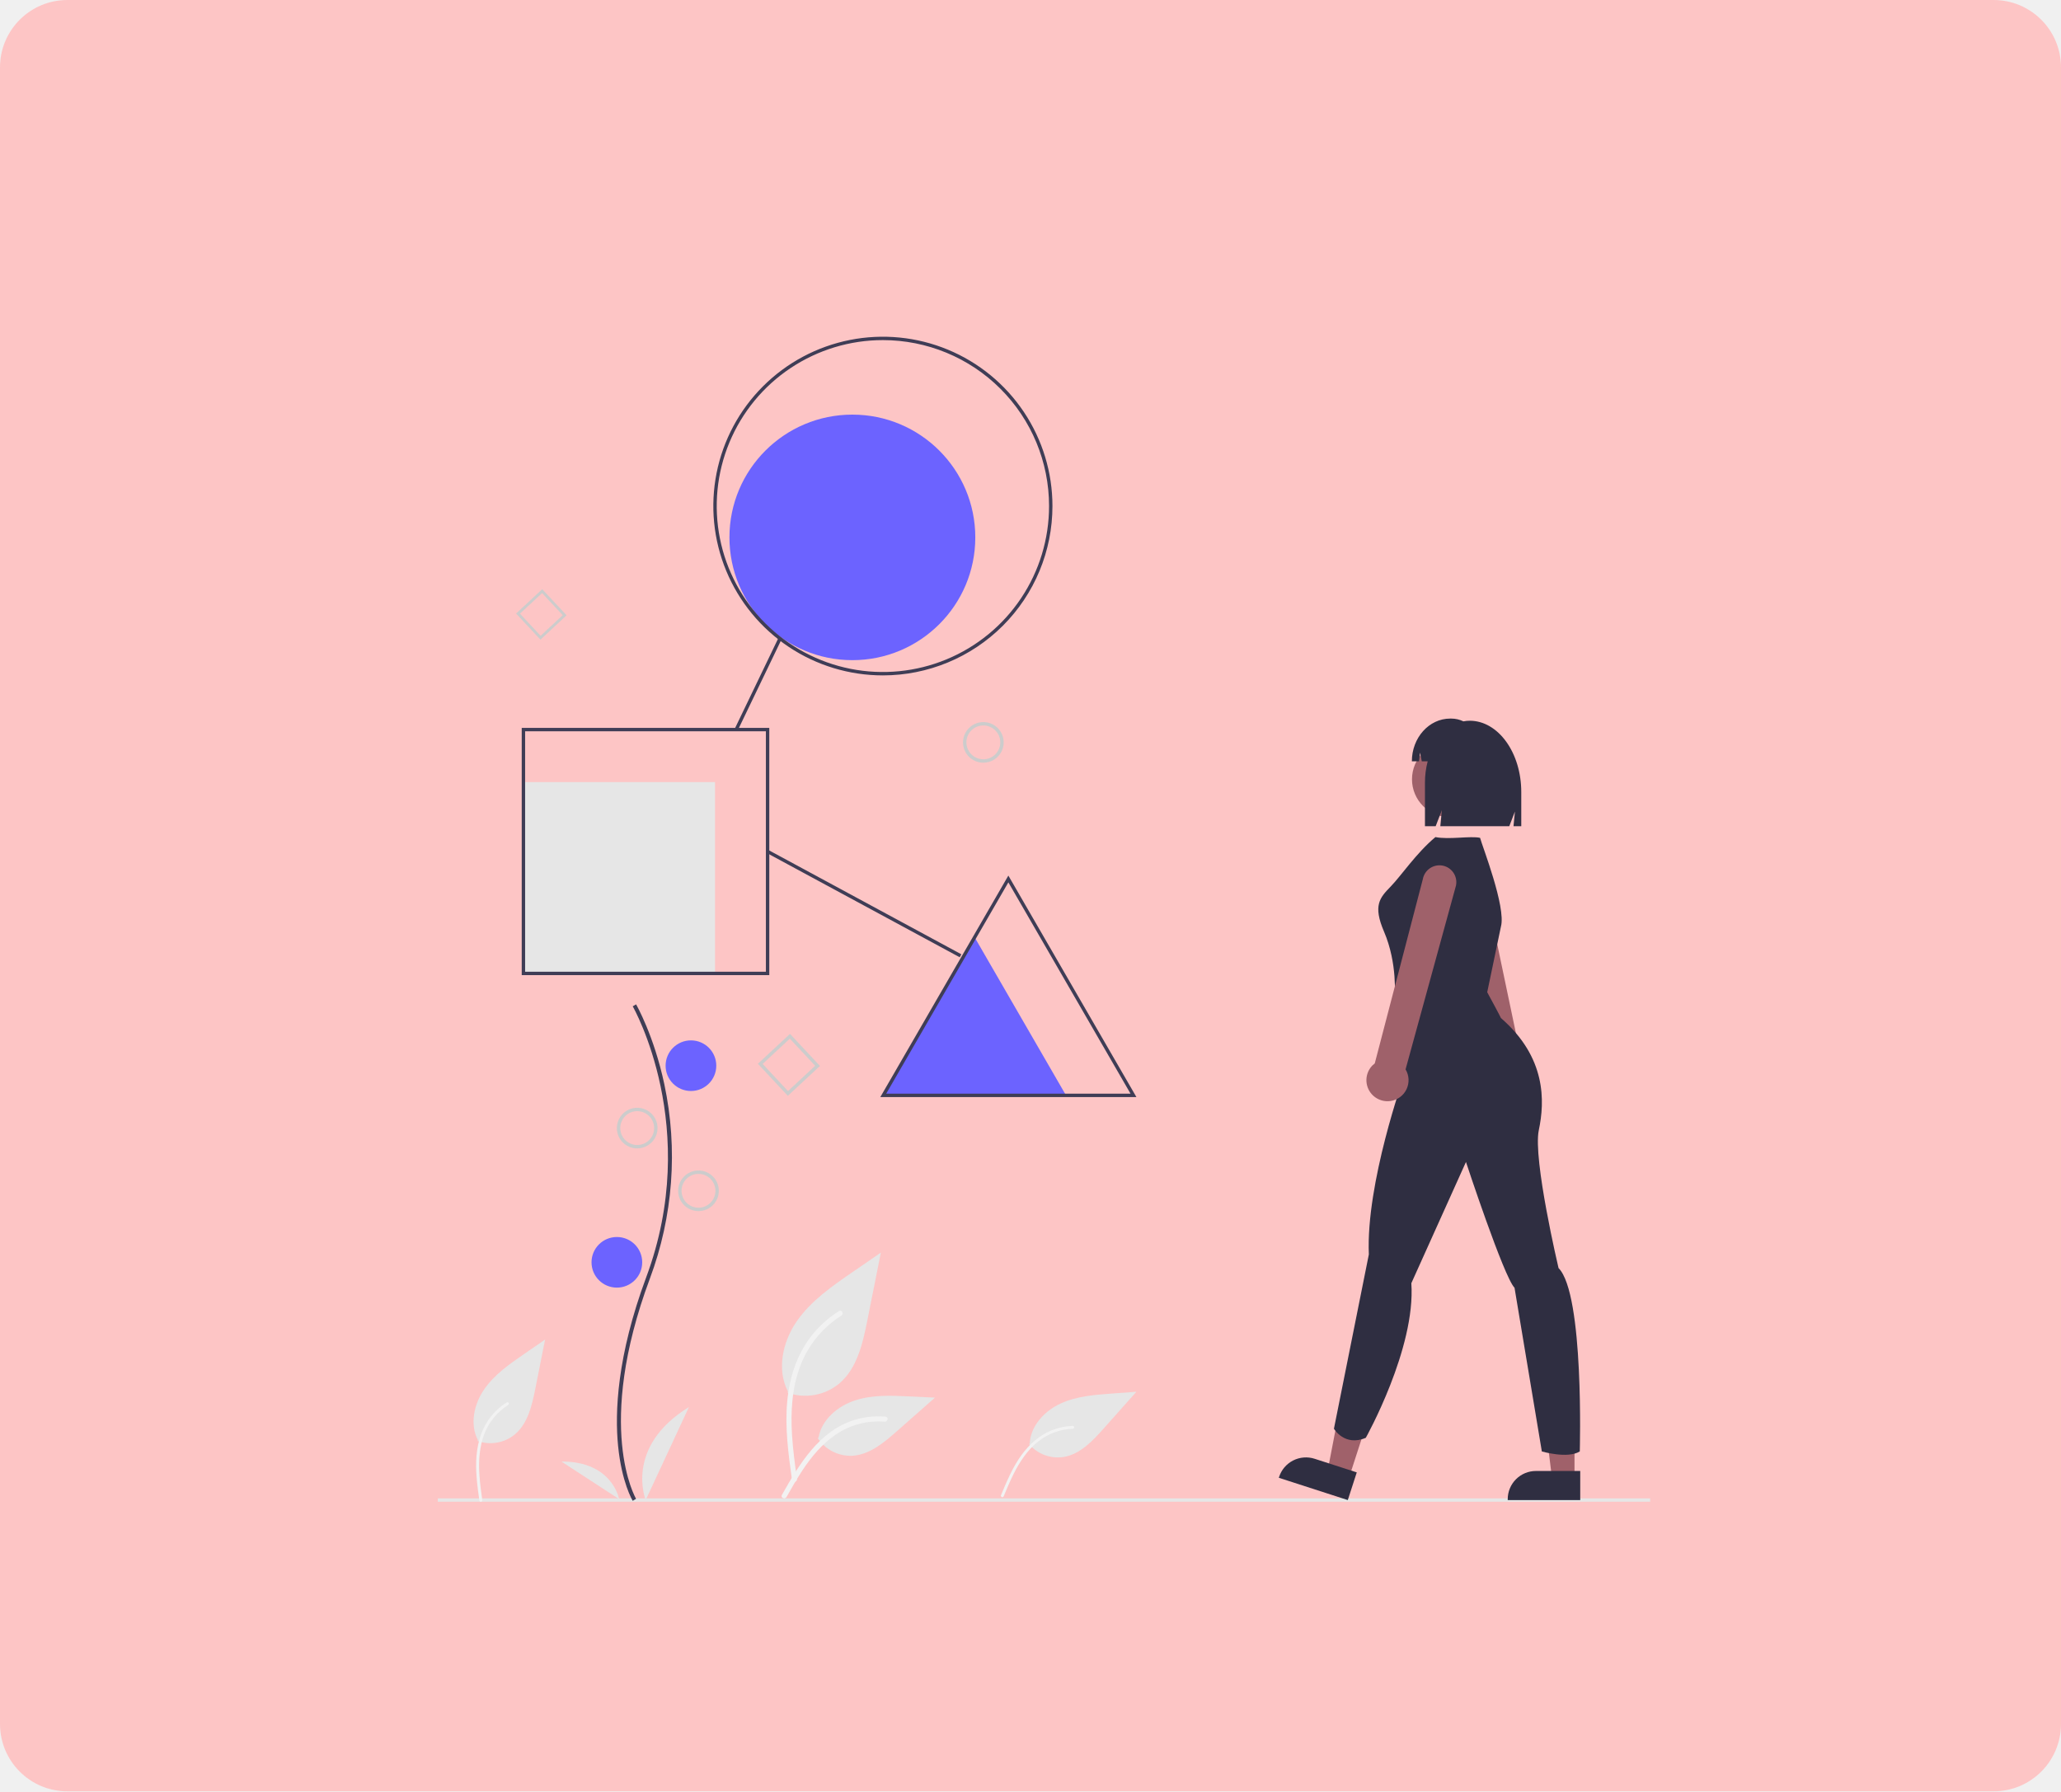
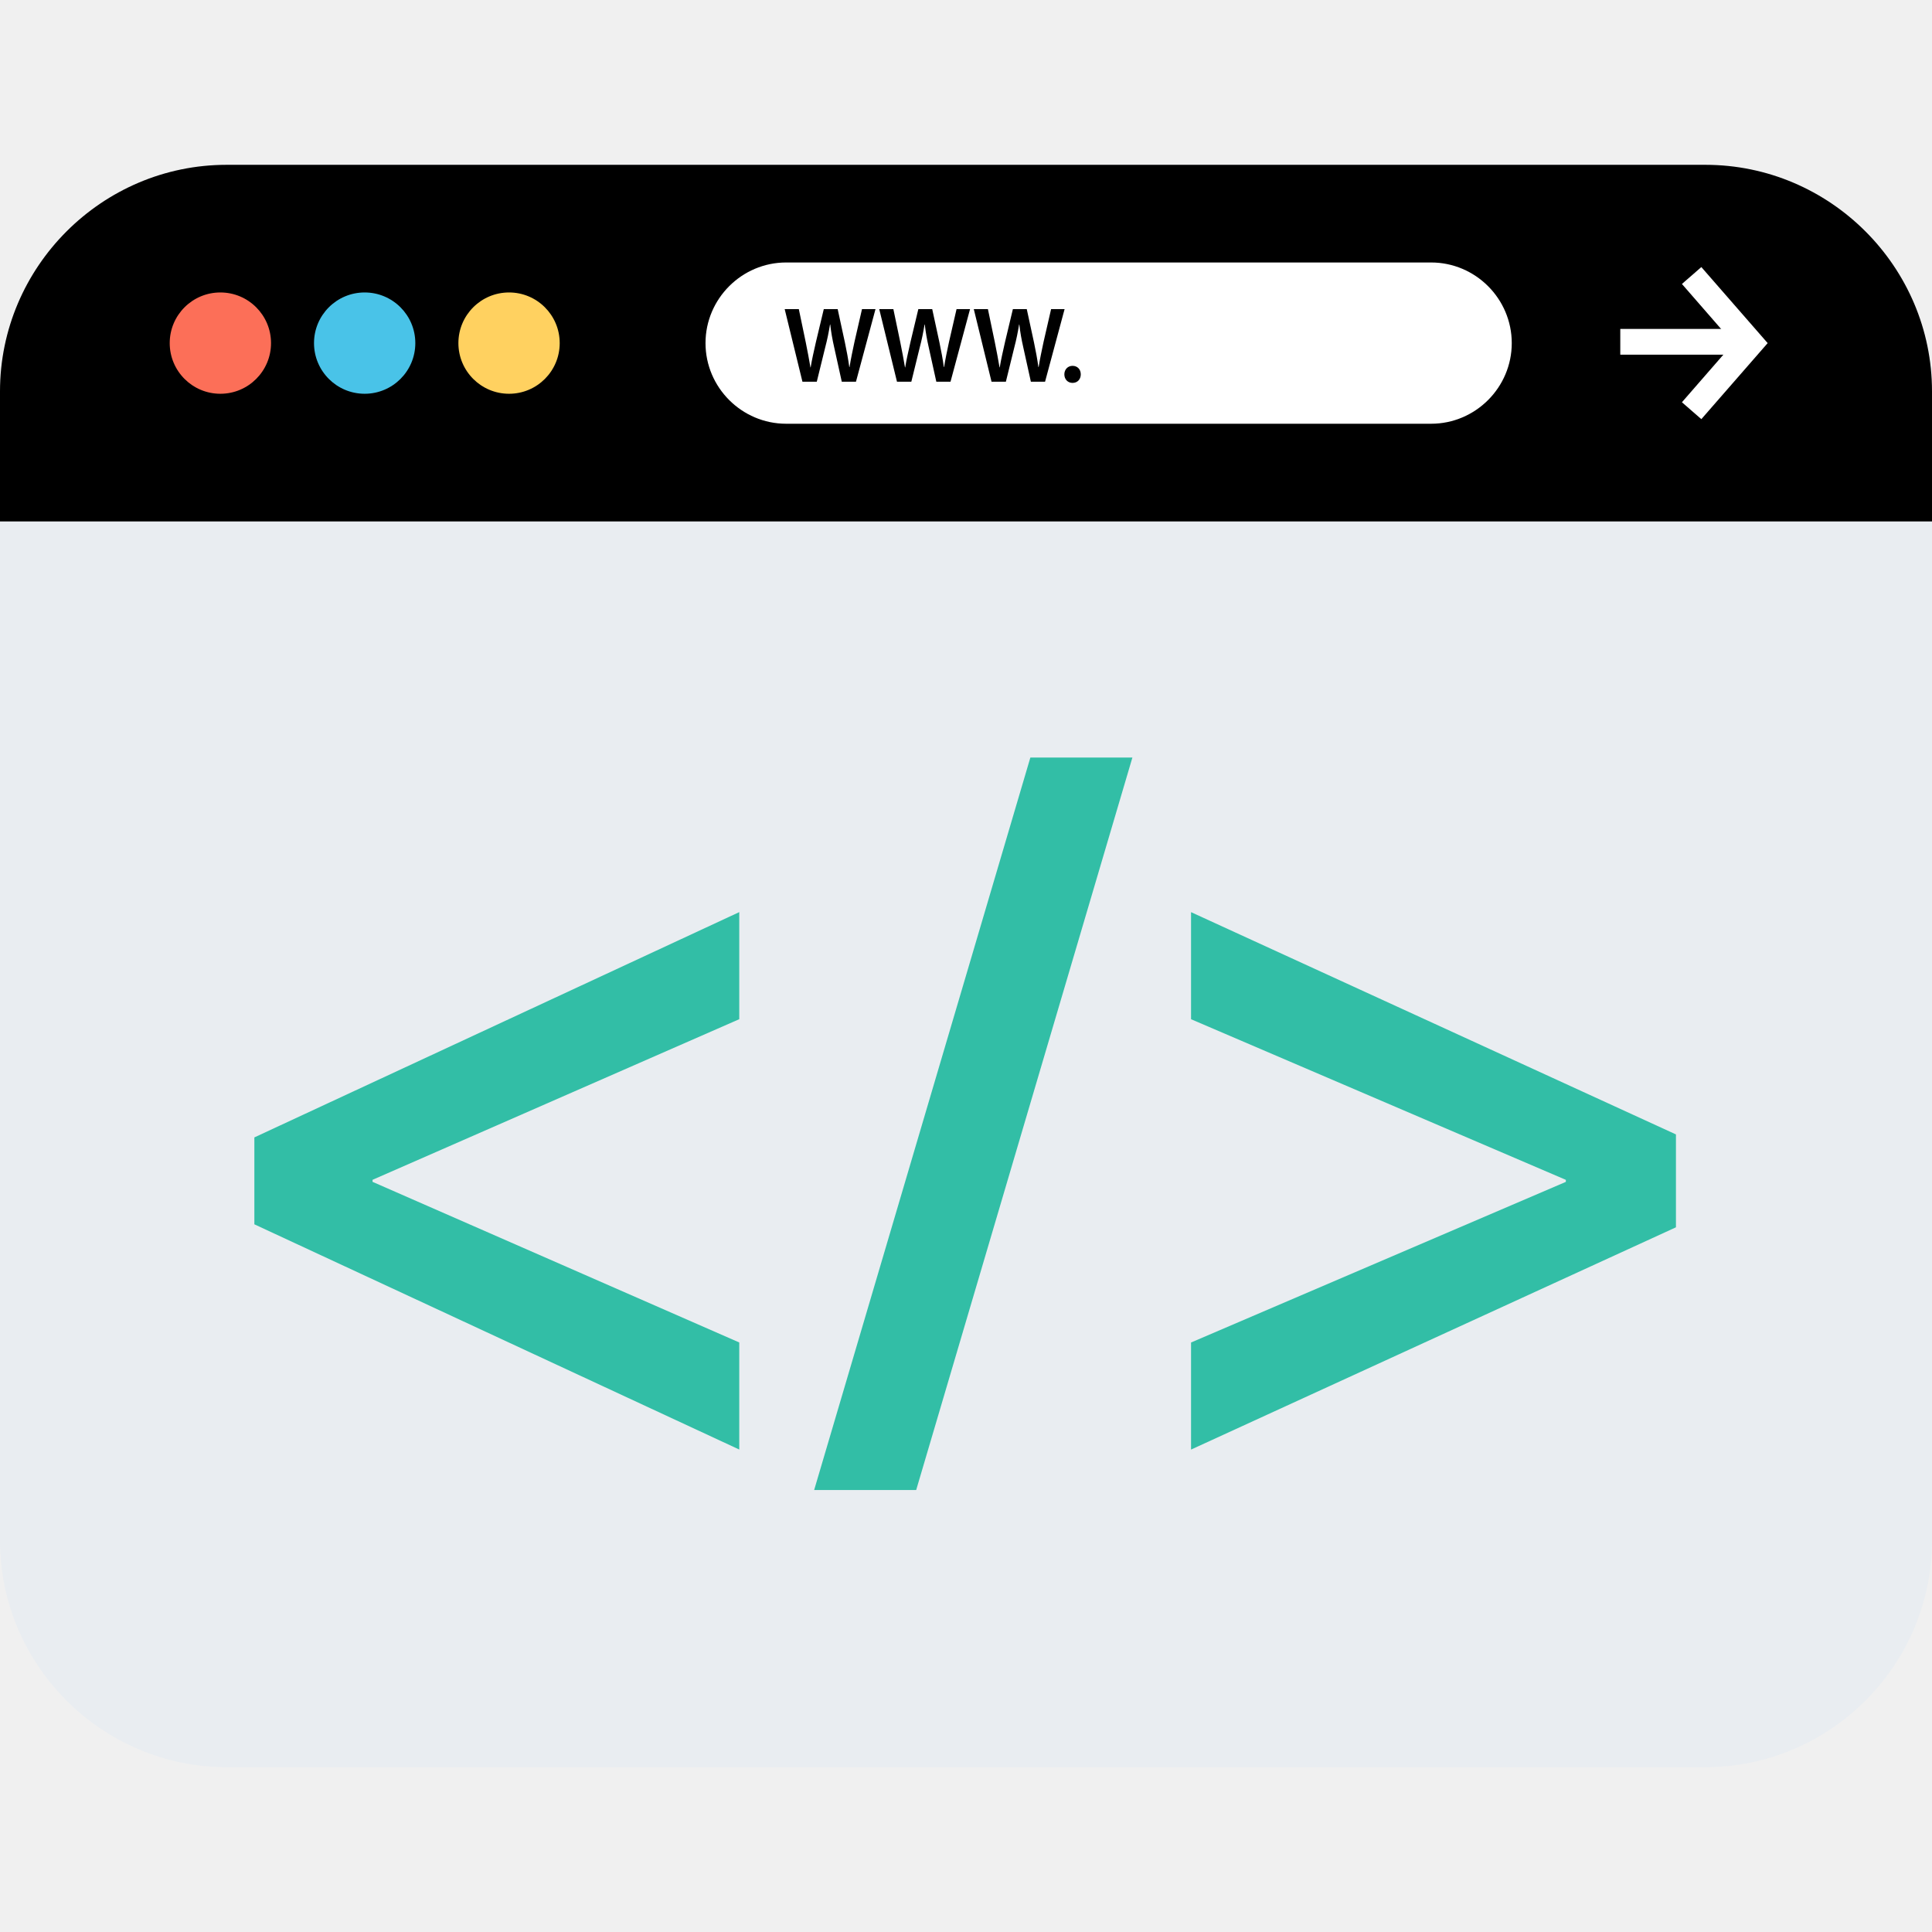
- <svg xmlns="http://www.w3.org/2000/svg" width="306" height="266" viewBox="0 0 306 266" fill="none">
-   <rect width="306" height="266" rx="10" fill="#F3F3F3" />
-   <rect width="306" height="266" rx="10" fill="#FDC5C5" />
-   <g clip-path="url(#clip0_3002_1011)">
-     <g clip-path="url(#clip1_3002_1011)">
-       <path d="M144.706 139.181L151.489 150.916L158.272 162.651H131.14L137.923 150.916L144.706 139.181Z" fill="#6C63FF" />
-       <path d="M106.16 116.132H77.713V144.546H106.16V116.132Z" fill="#E6E6E6" />
-       <path d="M126.553 98.028C136.633 98.028 144.804 89.866 144.804 79.797C144.804 69.729 136.633 61.567 126.553 61.567C116.472 61.567 108.301 69.729 108.301 79.797C108.301 89.866 116.472 98.028 126.553 98.028Z" fill="#6C63FF" />
-       <path d="M142.979 110.237C142.979 109.64 143.156 109.057 143.488 108.561C143.82 108.065 144.291 107.678 144.843 107.449C145.395 107.221 146.003 107.161 146.589 107.278C147.175 107.394 147.713 107.682 148.136 108.104C148.558 108.526 148.846 109.063 148.962 109.649C149.079 110.234 149.019 110.841 148.791 111.392C148.562 111.943 148.175 112.415 147.678 112.746C147.181 113.078 146.597 113.255 145.999 113.255C145.198 113.255 144.43 112.937 143.863 112.371C143.297 111.805 142.979 111.037 142.979 110.237ZM143.482 110.237C143.482 110.735 143.63 111.221 143.906 111.634C144.183 112.048 144.576 112.37 145.036 112.56C145.496 112.751 146.002 112.8 146.491 112.703C146.979 112.606 147.428 112.367 147.78 112.015C148.132 111.664 148.371 111.216 148.469 110.728C148.566 110.24 148.516 109.734 148.325 109.275C148.135 108.815 147.812 108.423 147.398 108.146C146.984 107.87 146.497 107.723 145.999 107.723C145.332 107.723 144.691 107.988 144.219 108.459C143.747 108.931 143.482 109.57 143.482 110.237Z" fill="#CCCCCC" />
-       <path d="M116.97 162.725L112.523 157.963L117.291 153.521L121.738 158.283L116.97 162.725ZM113.232 157.987L116.995 162.017L121.029 158.259L117.266 154.229L113.232 157.987Z" fill="#CCCCCC" />
-       <path d="M80.243 94.982L76.624 91.106L80.505 87.492L84.124 91.367L80.243 94.982ZM77.201 91.126L80.264 94.407L83.548 91.348L80.485 88.068L77.201 91.126Z" fill="#CCCCCC" />
-       <path d="M131.084 100.291C126.105 100.291 121.238 98.816 117.098 96.053C112.958 93.29 109.731 89.363 107.826 84.768C105.92 80.173 105.422 75.117 106.393 70.24C107.364 65.362 109.762 60.882 113.283 57.365C116.803 53.848 121.289 51.453 126.173 50.483C131.056 49.513 136.118 50.011 140.718 51.914C145.318 53.817 149.25 57.04 152.016 61.175C154.782 65.31 156.259 70.172 156.259 75.145C156.259 81.814 153.607 88.21 148.885 92.926C144.164 97.641 137.761 100.291 131.084 100.291ZM131.084 50.503C126.204 50.503 121.435 51.948 117.377 54.656C113.32 57.364 110.158 61.212 108.291 65.715C106.423 70.218 105.935 75.173 106.887 79.953C107.839 84.733 110.188 89.124 113.639 92.57C117.089 96.016 121.485 98.363 126.271 99.314C131.057 100.265 136.017 99.777 140.525 97.912C145.033 96.047 148.887 92.888 151.597 88.836C154.308 84.784 155.755 80.019 155.755 75.145C155.755 68.61 153.156 62.342 148.529 57.721C143.903 53.099 137.627 50.503 131.084 50.503Z" fill="#3F3D56" />
-       <path d="M115.586 94.709L109.083 108.228L109.537 108.446L116.04 94.927L115.586 94.709Z" fill="#3F3D56" />
-       <path d="M114.085 126.22L113.846 126.662L142.492 142.147L142.731 141.705L114.085 126.22Z" fill="#3F3D56" />
-       <path d="M114.217 144.798H77.462V108.086H114.217V144.798ZM77.965 144.295H113.714V108.589H77.965V144.295Z" fill="#3F3D56" />
-       <path d="M168.723 162.903H130.704L149.713 130.016L168.723 162.903ZM131.576 162.4H167.851L149.713 131.022L131.576 162.4Z" fill="#3F3D56" />
-       <path d="M245 222.497H65V223H245V222.497Z" fill="#E6E6E6" />
-       <path d="M116.936 206.814C118.217 207.264 119.593 207.377 120.93 207.141C122.267 206.906 123.521 206.331 124.571 205.471C127.245 203.229 128.084 199.537 128.766 196.117L130.783 186.001L126.559 188.907C123.521 190.996 120.415 193.153 118.311 196.179C116.208 199.205 115.29 203.336 116.98 206.611" fill="#E6E6E6" />
-       <path d="M117.589 219.765C117.057 215.896 116.51 211.977 116.884 208.066C117.215 204.593 118.276 201.201 120.436 198.419C121.582 196.946 122.977 195.683 124.558 194.688C124.97 194.429 125.349 195.081 124.939 195.34C122.204 197.066 120.088 199.616 118.897 202.621C117.582 205.962 117.371 209.605 117.597 213.155C117.734 215.301 118.025 217.434 118.317 219.564C118.34 219.66 118.326 219.762 118.277 219.848C118.228 219.934 118.148 219.999 118.054 220.028C117.957 220.054 117.854 220.041 117.767 219.992C117.68 219.942 117.616 219.861 117.589 219.765L117.589 219.765Z" fill="#F2F2F2" />
-       <path d="M152.783 214.436C153.405 215.17 154.206 215.731 155.108 216.066C156.01 216.401 156.984 216.498 157.934 216.348C160.375 215.935 162.214 213.977 163.858 212.129L168.723 206.666L165.098 206.93C162.49 207.12 159.816 207.326 157.445 208.423C155.073 209.521 153.027 211.718 152.886 214.327" fill="#E6E6E6" />
-       <path d="M148.609 222.055C149.464 219.999 150.326 217.915 151.638 216.1C152.803 214.487 154.304 213.125 156.169 212.378C157.158 211.984 158.209 211.765 159.273 211.731C159.55 211.722 159.55 212.152 159.273 212.161C157.43 212.222 155.654 212.866 154.201 214.001C152.59 215.265 151.435 216.996 150.522 218.806C149.97 219.901 149.497 221.033 149.026 222.165C149.01 222.219 148.974 222.264 148.925 222.293C148.876 222.321 148.818 222.33 148.763 222.317C148.708 222.302 148.661 222.266 148.633 222.216C148.604 222.167 148.596 222.109 148.611 222.054L148.609 222.055Z" fill="#F2F2F2" />
-       <path d="M121.415 213.557C121.964 214.391 122.719 215.07 123.608 215.528C124.496 215.986 125.487 216.208 126.486 216.172C129.054 216.05 131.194 214.261 133.12 212.561L138.818 207.536L135.047 207.356C132.335 207.226 129.553 207.104 126.97 207.941C124.387 208.777 122.004 210.787 121.532 213.457" fill="#E6E6E6" />
-       <path d="M116.086 221.989C118.646 217.465 121.614 212.437 126.92 210.83C128.395 210.385 129.941 210.226 131.476 210.36C131.96 210.402 131.839 211.147 131.357 211.106C128.784 210.892 126.215 211.571 124.085 213.027C122.034 214.421 120.438 216.359 119.086 218.415C118.259 219.674 117.517 220.986 116.776 222.296C116.539 222.715 115.846 222.413 116.086 221.989Z" fill="#F2F2F2" />
-       <path d="M70.912 213.976C71.839 214.302 72.835 214.383 73.802 214.213C74.77 214.043 75.677 213.627 76.437 213.004C78.373 211.382 78.98 208.709 79.473 206.234L80.933 198.914L77.876 201.016C75.677 202.528 73.43 204.089 71.907 206.279C70.385 208.469 69.721 211.459 70.944 213.829" fill="#E6E6E6" />
-       <path d="M71.173 222.839C70.864 220.588 70.546 218.308 70.763 216.032C70.956 214.012 71.573 212.038 72.829 210.42C73.496 209.562 74.308 208.828 75.228 208.249C75.468 208.098 75.688 208.478 75.45 208.628C73.858 209.632 72.627 211.116 71.934 212.864C71.169 214.808 71.046 216.928 71.179 218.993C71.259 220.242 71.428 221.482 71.598 222.722C71.612 222.778 71.604 222.837 71.575 222.888C71.547 222.938 71.5 222.975 71.445 222.992C71.389 223.007 71.329 223 71.278 222.971C71.227 222.942 71.19 222.895 71.174 222.839L71.173 222.839Z" fill="#F2F2F2" />
-       <path d="M93.945 222.862C93.878 222.753 92.312 220.141 91.769 214.718C91.272 209.742 91.592 201.354 95.947 189.655C104.197 167.491 94.045 149.607 93.942 149.429L94.442 149.139C94.468 149.184 97.088 153.744 98.635 161.004C100.68 170.63 99.936 180.638 96.489 189.856C88.253 211.983 94.376 222.457 94.439 222.56L93.945 222.862Z" fill="#3F3D56" />
-       <path d="M102.586 162.004C104.664 162.004 106.348 160.321 106.348 158.246C106.348 156.17 104.664 154.488 102.586 154.488C100.508 154.488 98.823 156.17 98.823 158.246C98.823 160.321 100.508 162.004 102.586 162.004Z" fill="#6C63FF" />
-       <path d="M91.588 191.201C93.665 191.201 95.35 189.518 95.35 187.443C95.35 185.367 93.665 183.685 91.588 183.685C89.51 183.685 87.825 185.367 87.825 187.443C87.825 189.518 89.51 191.201 91.588 191.201Z" fill="#6C63FF" />
-       <path d="M95.867 222.749C95.867 222.749 92.657 214.856 102.288 208.936L95.867 222.749Z" fill="#E6E6E6" />
-       <path d="M91.919 222.606C91.919 222.606 90.939 216.979 83.359 217.028L91.919 222.606Z" fill="#E6E6E6" />
-       <path d="M100.686 176.824C100.686 176.227 100.863 175.644 101.195 175.148C101.527 174.651 101.998 174.265 102.55 174.036C103.102 173.808 103.71 173.748 104.296 173.865C104.882 173.981 105.42 174.268 105.843 174.69C106.265 175.112 106.553 175.65 106.669 176.235C106.786 176.821 106.726 177.427 106.498 177.979C106.269 178.53 105.882 179.001 105.385 179.333C104.888 179.664 104.304 179.841 103.707 179.841C102.905 179.841 102.137 179.524 101.57 178.958C101.004 178.392 100.686 177.624 100.686 176.824ZM101.189 176.824C101.189 177.321 101.337 177.808 101.613 178.221C101.89 178.635 102.283 178.957 102.743 179.147C103.203 179.337 103.709 179.387 104.198 179.29C104.686 179.193 105.135 178.954 105.487 178.602C105.839 178.25 106.079 177.802 106.176 177.315C106.273 176.827 106.223 176.321 106.032 175.862C105.842 175.402 105.519 175.01 105.105 174.733C104.691 174.457 104.204 174.31 103.707 174.31C103.039 174.31 102.399 174.574 101.926 175.046C101.454 175.518 101.189 176.157 101.189 176.824Z" fill="#CCCCCC" />
-       <path d="M91.587 167.51C91.587 166.913 91.764 166.33 92.096 165.834C92.428 165.338 92.9 164.951 93.452 164.723C94.004 164.494 94.611 164.434 95.197 164.551C95.783 164.667 96.322 164.955 96.744 165.377C97.166 165.799 97.454 166.336 97.571 166.922C97.687 167.507 97.628 168.114 97.399 168.665C97.17 169.216 96.783 169.688 96.286 170.019C95.79 170.351 95.205 170.528 94.608 170.528C93.807 170.528 93.038 170.21 92.472 169.644C91.905 169.078 91.587 168.311 91.587 167.51ZM92.09 167.51C92.09 168.008 92.238 168.494 92.515 168.907C92.791 169.321 93.184 169.643 93.644 169.833C94.105 170.024 94.611 170.074 95.099 169.977C95.587 169.879 96.036 169.64 96.388 169.288C96.74 168.937 96.98 168.489 97.077 168.001C97.174 167.513 97.124 167.007 96.934 166.548C96.743 166.089 96.421 165.696 96.007 165.42C95.593 165.143 95.106 164.996 94.608 164.996C93.94 164.996 93.3 165.261 92.828 165.732C92.356 166.204 92.09 166.843 92.09 167.51Z" fill="#CCCCCC" />
-       <path d="M225.594 160.292C225.218 160.561 224.787 160.744 224.332 160.828C223.877 160.912 223.409 160.893 222.962 160.775C222.16 160.562 221.475 160.039 221.058 159.321C220.642 158.604 220.527 157.75 220.741 156.949C220.752 156.908 220.763 156.868 220.776 156.827C220.822 156.681 220.88 156.538 220.948 156.4L214.792 128.795C214.698 128.48 214.667 128.149 214.701 127.822C214.734 127.495 214.832 127.178 214.989 126.888C215.145 126.599 215.357 126.343 215.612 126.136C215.868 125.928 216.161 125.773 216.477 125.679C216.792 125.585 217.123 125.554 217.451 125.587C217.778 125.621 218.096 125.719 218.386 125.875C218.675 126.031 218.931 126.243 219.139 126.498C219.347 126.753 219.502 127.046 219.596 127.361C219.602 127.379 219.607 127.396 219.611 127.413L225.422 155.101C225.859 155.372 226.222 155.747 226.479 156.192C226.736 156.636 226.879 157.138 226.896 157.651C226.913 158.164 226.803 158.674 226.576 159.134C226.349 159.595 226.012 159.993 225.594 160.292L225.594 160.292Z" fill="#9F616A" />
-       <path d="M233.769 219.516H230.43L228.842 206.653H233.77L233.769 219.516Z" fill="#A0616A" />
-       <path d="M234.62 222.749H223.854V222.613C223.855 221.503 224.296 220.438 225.082 219.653C225.867 218.868 226.933 218.427 228.044 218.427H234.62V222.749Z" fill="#2F2E41" />
-       <path d="M200.296 219.411L197.119 218.384L199.571 205.657L204.26 207.172L200.296 219.411Z" fill="#A0616A" />
-       <path d="M200.11 222.749L189.868 219.439L189.91 219.31C190.252 218.254 191 217.377 191.99 216.871C192.979 216.366 194.129 216.274 195.186 216.616L201.442 218.637L200.11 222.749Z" fill="#2F2E41" />
-       <path d="M215.274 121.345C218.385 121.345 220.907 118.826 220.907 115.719C220.907 112.612 218.385 110.093 215.274 110.093C212.164 110.093 209.642 112.612 209.642 115.719C209.642 118.826 212.164 121.345 215.274 121.345Z" fill="#9F616A" />
-       <path d="M222.846 137.59C223.63 134.684 220.043 125.571 219.75 124.414C218.351 124.092 215.111 124.71 213.119 124.3C210.287 126.664 208.034 130.04 206.477 131.643C204.858 133.309 203.815 134.438 205.487 138.337C207.515 143.063 207.065 148.014 207.065 148.014L208.416 159.941C208.416 159.941 202.784 175.695 203.234 186.272L198.052 212.152C198.052 212.152 199.629 214.852 202.783 213.502C202.783 213.502 210.219 200.225 209.543 190.547L217.654 172.543C217.654 172.543 223.287 189.647 224.864 191.222L228.92 215.527C228.92 215.527 232.75 216.653 234.553 215.527C234.553 215.527 235.229 192.122 231.398 188.296C231.398 188.296 227.568 172.093 228.469 167.817C229.37 163.541 229.596 157.015 222.836 151.164C222.836 151.164 222.904 151.194 220.809 147.338L222.846 137.59Z" fill="#2F2E41" />
-       <path d="M218.213 107.023C217.898 107.024 217.583 107.055 217.273 107.116C216.713 106.845 216.099 106.704 215.476 106.703H215.313C212.17 106.703 209.622 109.544 209.622 113.048H210.675L210.846 111.755L211.095 113.048H211.972C211.699 114.086 211.562 115.155 211.565 116.228V122.686H213.157L214.079 120.293L213.848 122.686H224.084L224.922 120.511L224.712 122.686H225.865V117.615C225.865 111.765 222.439 107.023 218.213 107.023Z" fill="#2F2E41" />
-       <path d="M206.469 163.489C206.011 163.557 205.544 163.524 205.101 163.391C204.658 163.257 204.25 163.028 203.906 162.719C203.601 162.444 203.353 162.111 203.176 161.741C202.999 161.37 202.897 160.968 202.876 160.558C202.855 160.147 202.915 159.737 203.052 159.35C203.19 158.963 203.403 158.607 203.678 158.302C203.707 158.27 203.736 158.239 203.766 158.209C203.874 158.099 203.991 157.998 204.114 157.907L211.252 130.54C211.312 130.216 211.435 129.908 211.614 129.632C211.793 129.356 212.025 129.118 212.297 128.932C212.568 128.746 212.873 128.615 213.195 128.546C213.517 128.478 213.85 128.474 214.173 128.533C214.497 128.593 214.806 128.716 215.082 128.895C215.358 129.074 215.596 129.306 215.783 129.577C215.969 129.848 216.1 130.153 216.169 130.475C216.237 130.796 216.242 131.128 216.182 131.451C216.178 131.47 216.175 131.489 216.171 131.508L208.687 158.792C208.951 159.232 209.103 159.731 209.129 160.244C209.154 160.756 209.053 161.268 208.834 161.732C208.614 162.196 208.284 162.6 207.871 162.906C207.459 163.212 206.977 163.412 206.469 163.489Z" fill="#9F616A" />
-     </g>
+ <svg xmlns="http://www.w3.org/2000/svg" version="1.1" id="Layer_1" viewBox="0 0 512 512" xml:space="preserve">
+   <path style="fill:#E9EDF1;" d="M451.952,468.32H60.048C27.024,468.32,0,441.296,0,408.272V103.728  C0,70.704,27.024,43.68,60.048,43.68h391.896c33.032,0,60.056,27.024,60.056,60.048v304.544  C512,441.296,484.976,468.32,451.952,468.32z" />
+   <path d="M512,138.184v-34.456c0-33.032-27.024-60.048-60.048-60.048H60.048C27.024,43.68,0,70.704,0,103.728v34.456L512,138.184  L512,138.184z" />
+   <circle style="fill:#FC6F58;" cx="58.4" cy="90.928" r="13.424" />
+   <circle style="fill:#49C3E8;" cx="96.64" cy="90.928" r="13.424" />
+   <circle style="fill:#FFD160;" cx="134.904" cy="90.928" r="13.424" />
+   <g>
+     <rect x="429.392" y="87.168" style="fill:#FFFFFF;" width="30.416" height="6.824" />
+     <polygon style="fill:#FFFFFF;" points="450.872,111.08 445.728,106.6 459.376,90.928 445.728,75.256 450.872,70.776    468.448,90.928  " />
+     <path style="fill:#FFFFFF;" d="M379.264,112.296H208.336c-11.752,0-21.368-9.616-21.368-21.368l0,0   c0-11.752,9.616-21.368,21.368-21.368h170.928c11.752,0,21.368,9.616,21.368,21.368l0,0   C400.632,102.68,391.016,112.296,379.264,112.296z" />
  </g>
-   <defs>
-     <clipPath id="clip0_3002_1011">
-       <rect width="224" height="224" fill="white" transform="translate(43 25)" />
-     </clipPath>
-     <clipPath id="clip1_3002_1011">
-       <rect width="180" height="173" fill="white" transform="translate(65 50)" />
-     </clipPath>
-   </defs>
+   <path d="M212.656,101.16l-4.704-19.24h3.744l1.824,8.736c0.48,2.344,0.936,4.8,1.256,6.704h0.056c0.32-2.024,0.856-4.304,1.4-6.736  l2.08-8.704h3.68l1.92,8.856c0.48,2.28,0.88,4.424,1.16,6.504h0.064c0.336-2.12,0.8-4.304,1.304-6.656l2-8.704h3.576l-5.176,19.24  h-3.76l-2-9.056c-0.496-2.184-0.824-4.016-1.056-6.104h-0.064c-0.336,2.056-0.704,3.92-1.28,6.104l-2.224,9.056H212.656z" />
+   <path d="M237.712,101.16l-4.704-19.24h3.744l1.824,8.736c0.48,2.344,0.936,4.8,1.256,6.704h0.056c0.32-2.024,0.856-4.304,1.4-6.736  l2.08-8.704h3.68l1.92,8.856c0.48,2.28,0.88,4.424,1.16,6.504h0.064c0.336-2.12,0.8-4.304,1.304-6.656l2-8.704h3.576l-5.176,19.24  h-3.76l-2-9.056c-0.496-2.184-0.824-4.016-1.056-6.104h-0.064c-0.336,2.056-0.704,3.92-1.28,6.104l-2.224,9.056H237.712z" />
+   <path d="M262.768,101.16l-4.704-19.24h3.744l1.824,8.736c0.48,2.344,0.936,4.8,1.256,6.704h0.056c0.32-2.024,0.856-4.304,1.4-6.736  l2.08-8.704h3.68l1.92,8.856c0.48,2.28,0.88,4.424,1.16,6.504h0.064c0.336-2.12,0.8-4.304,1.304-6.656l2-8.704h3.576l-5.176,19.24  h-3.76l-2-9.056c-0.496-2.184-0.824-4.016-1.056-6.104h-0.064c-0.336,2.056-0.704,3.92-1.28,6.104l-2.224,9.056H262.768z" />
+   <path d="M282.064,99.208c0-1.304,0.92-2.256,2.176-2.256c1.28,0,2.176,0.92,2.176,2.256c0,1.296-0.864,2.264-2.176,2.264  C282.96,101.48,282.064,100.504,282.064,99.208z" />
+   <g>
+     <path style="fill:#32BEA6;" d="M67.408,301.424l128.504-59.704v28.376l-97.184,42.568v0.536l97.184,42.568v28.376L67.408,324.456   V301.424z" />
+     <path style="fill:#32BEA6;" d="M215.76,394.864l57.296-194.104h27.04L242.8,394.864H215.76z" />
+     <path style="fill:#32BEA6;" d="M444.144,325.248L315.64,384.152v-28.376l99.328-42.568v-0.536l-99.328-42.568v-28.376   l128.504,58.904V325.248z" />
+   </g>
</svg>
